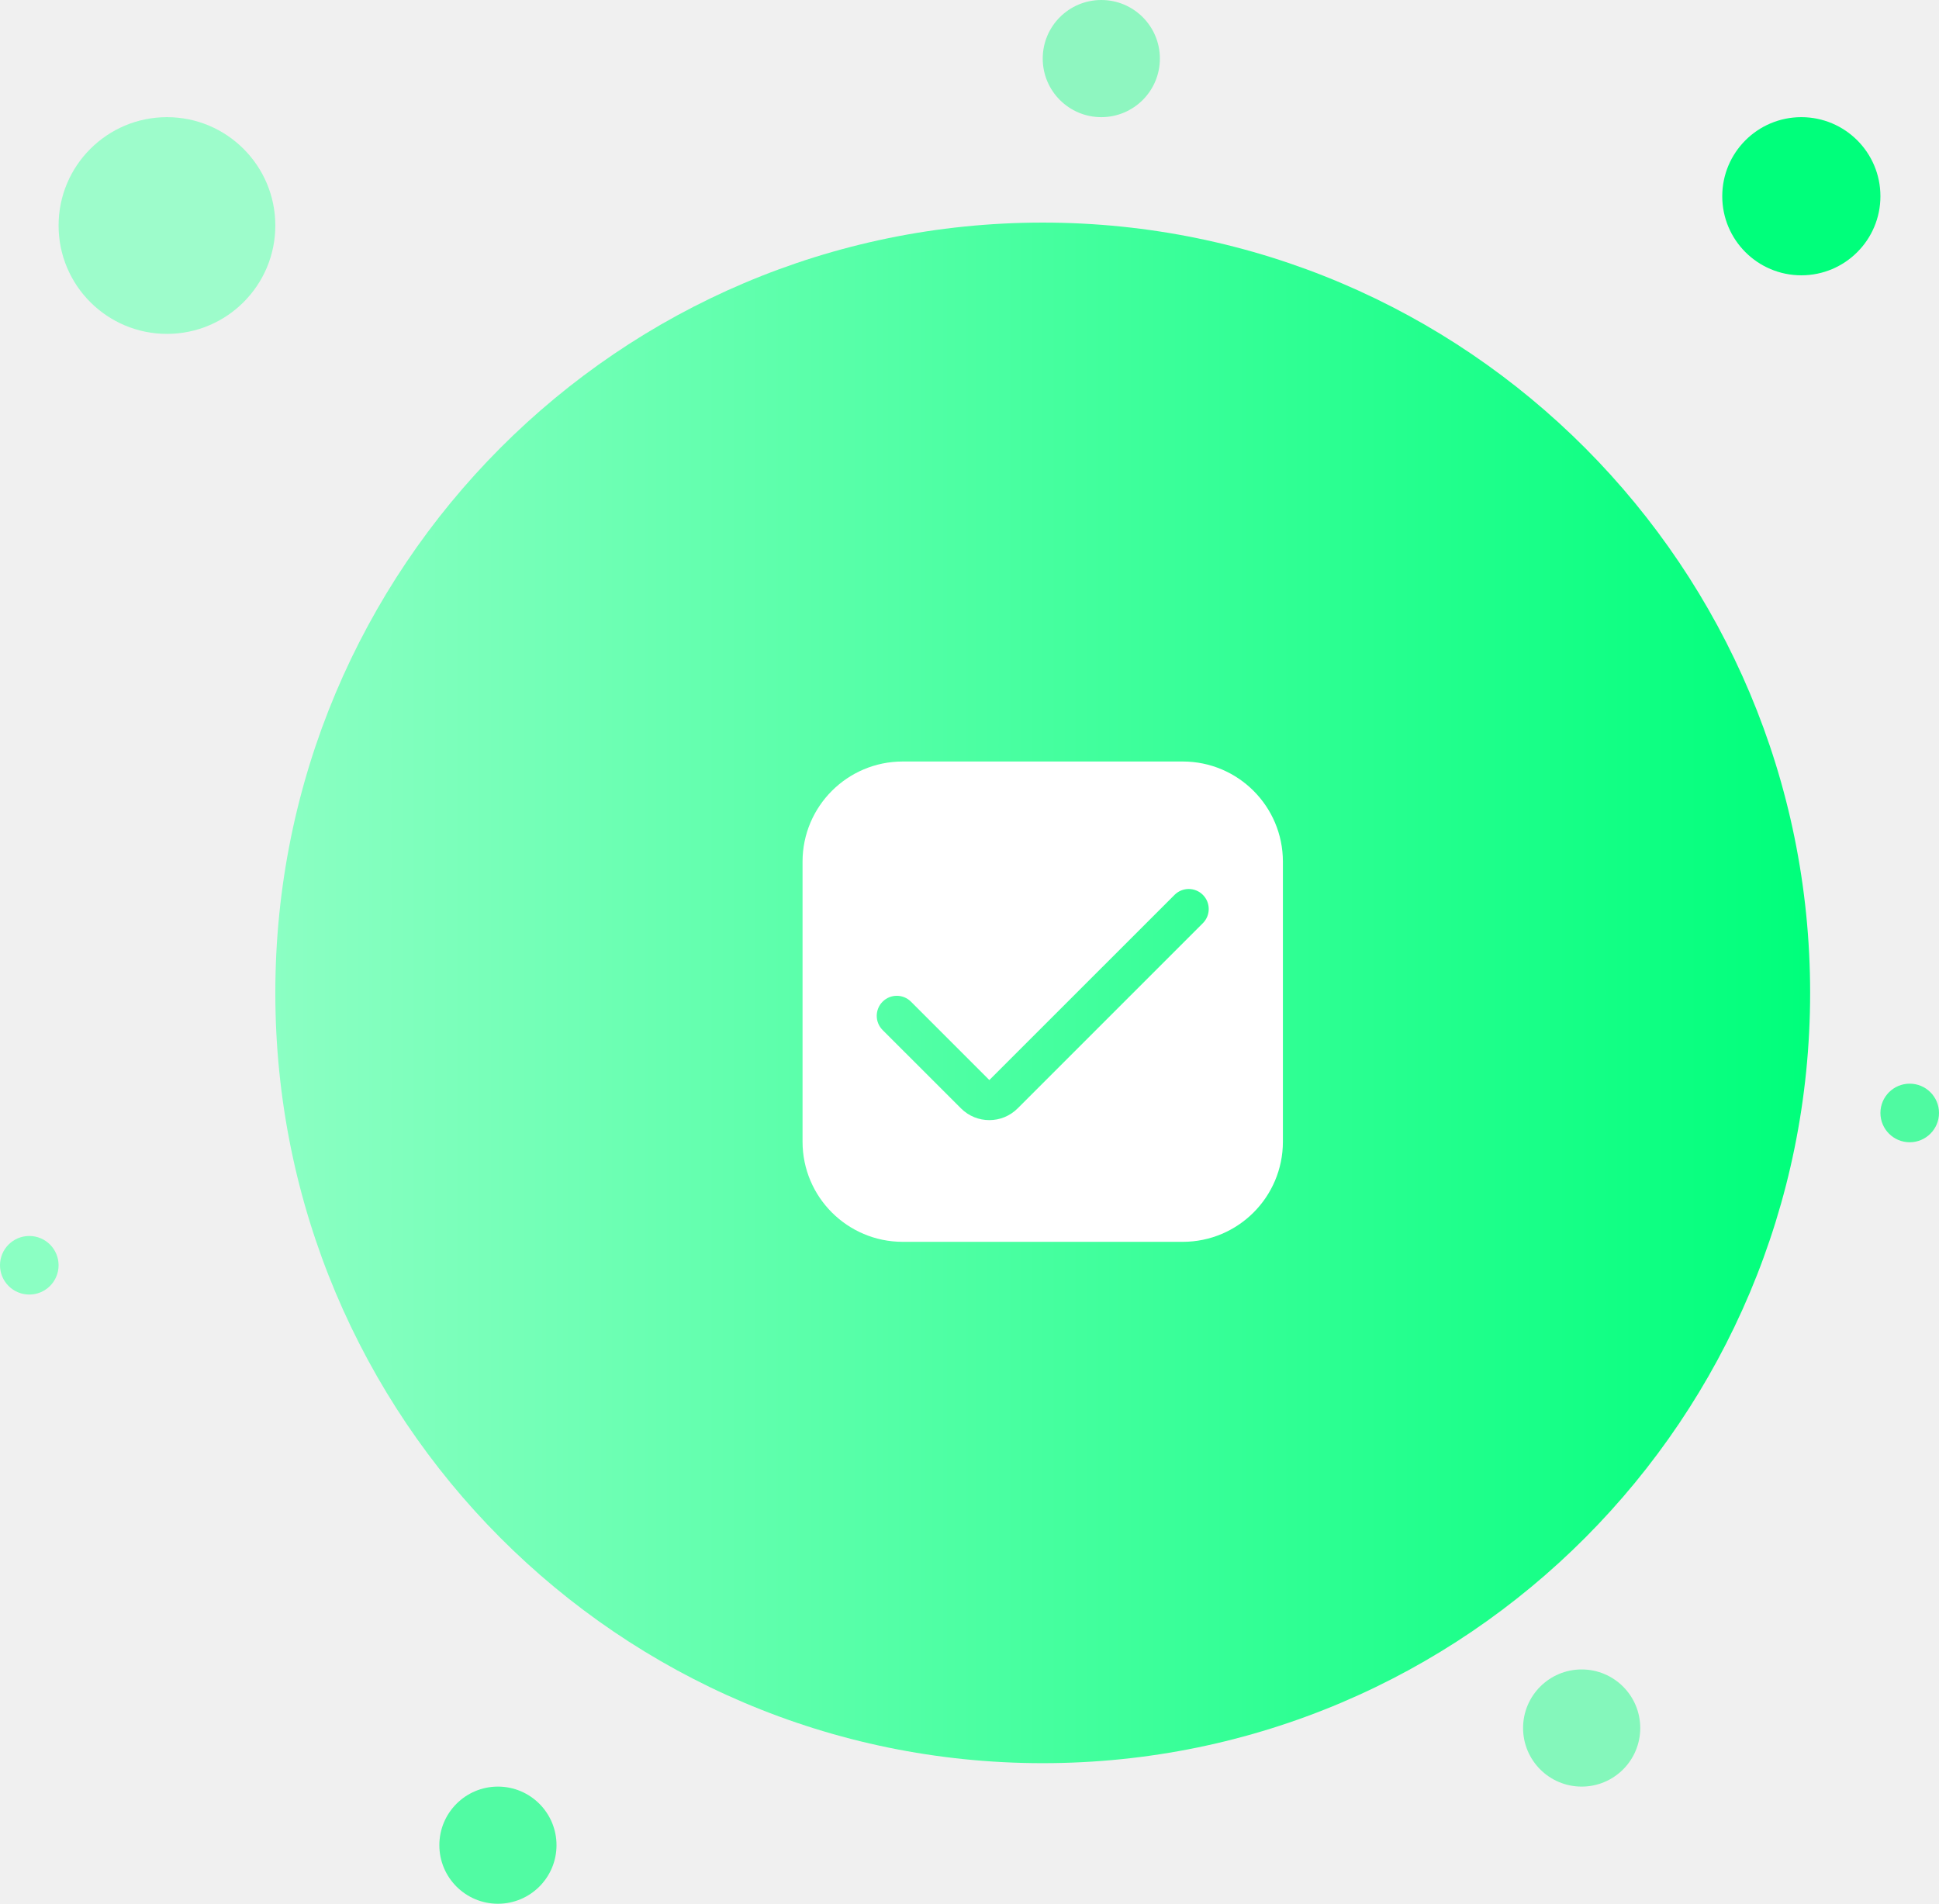
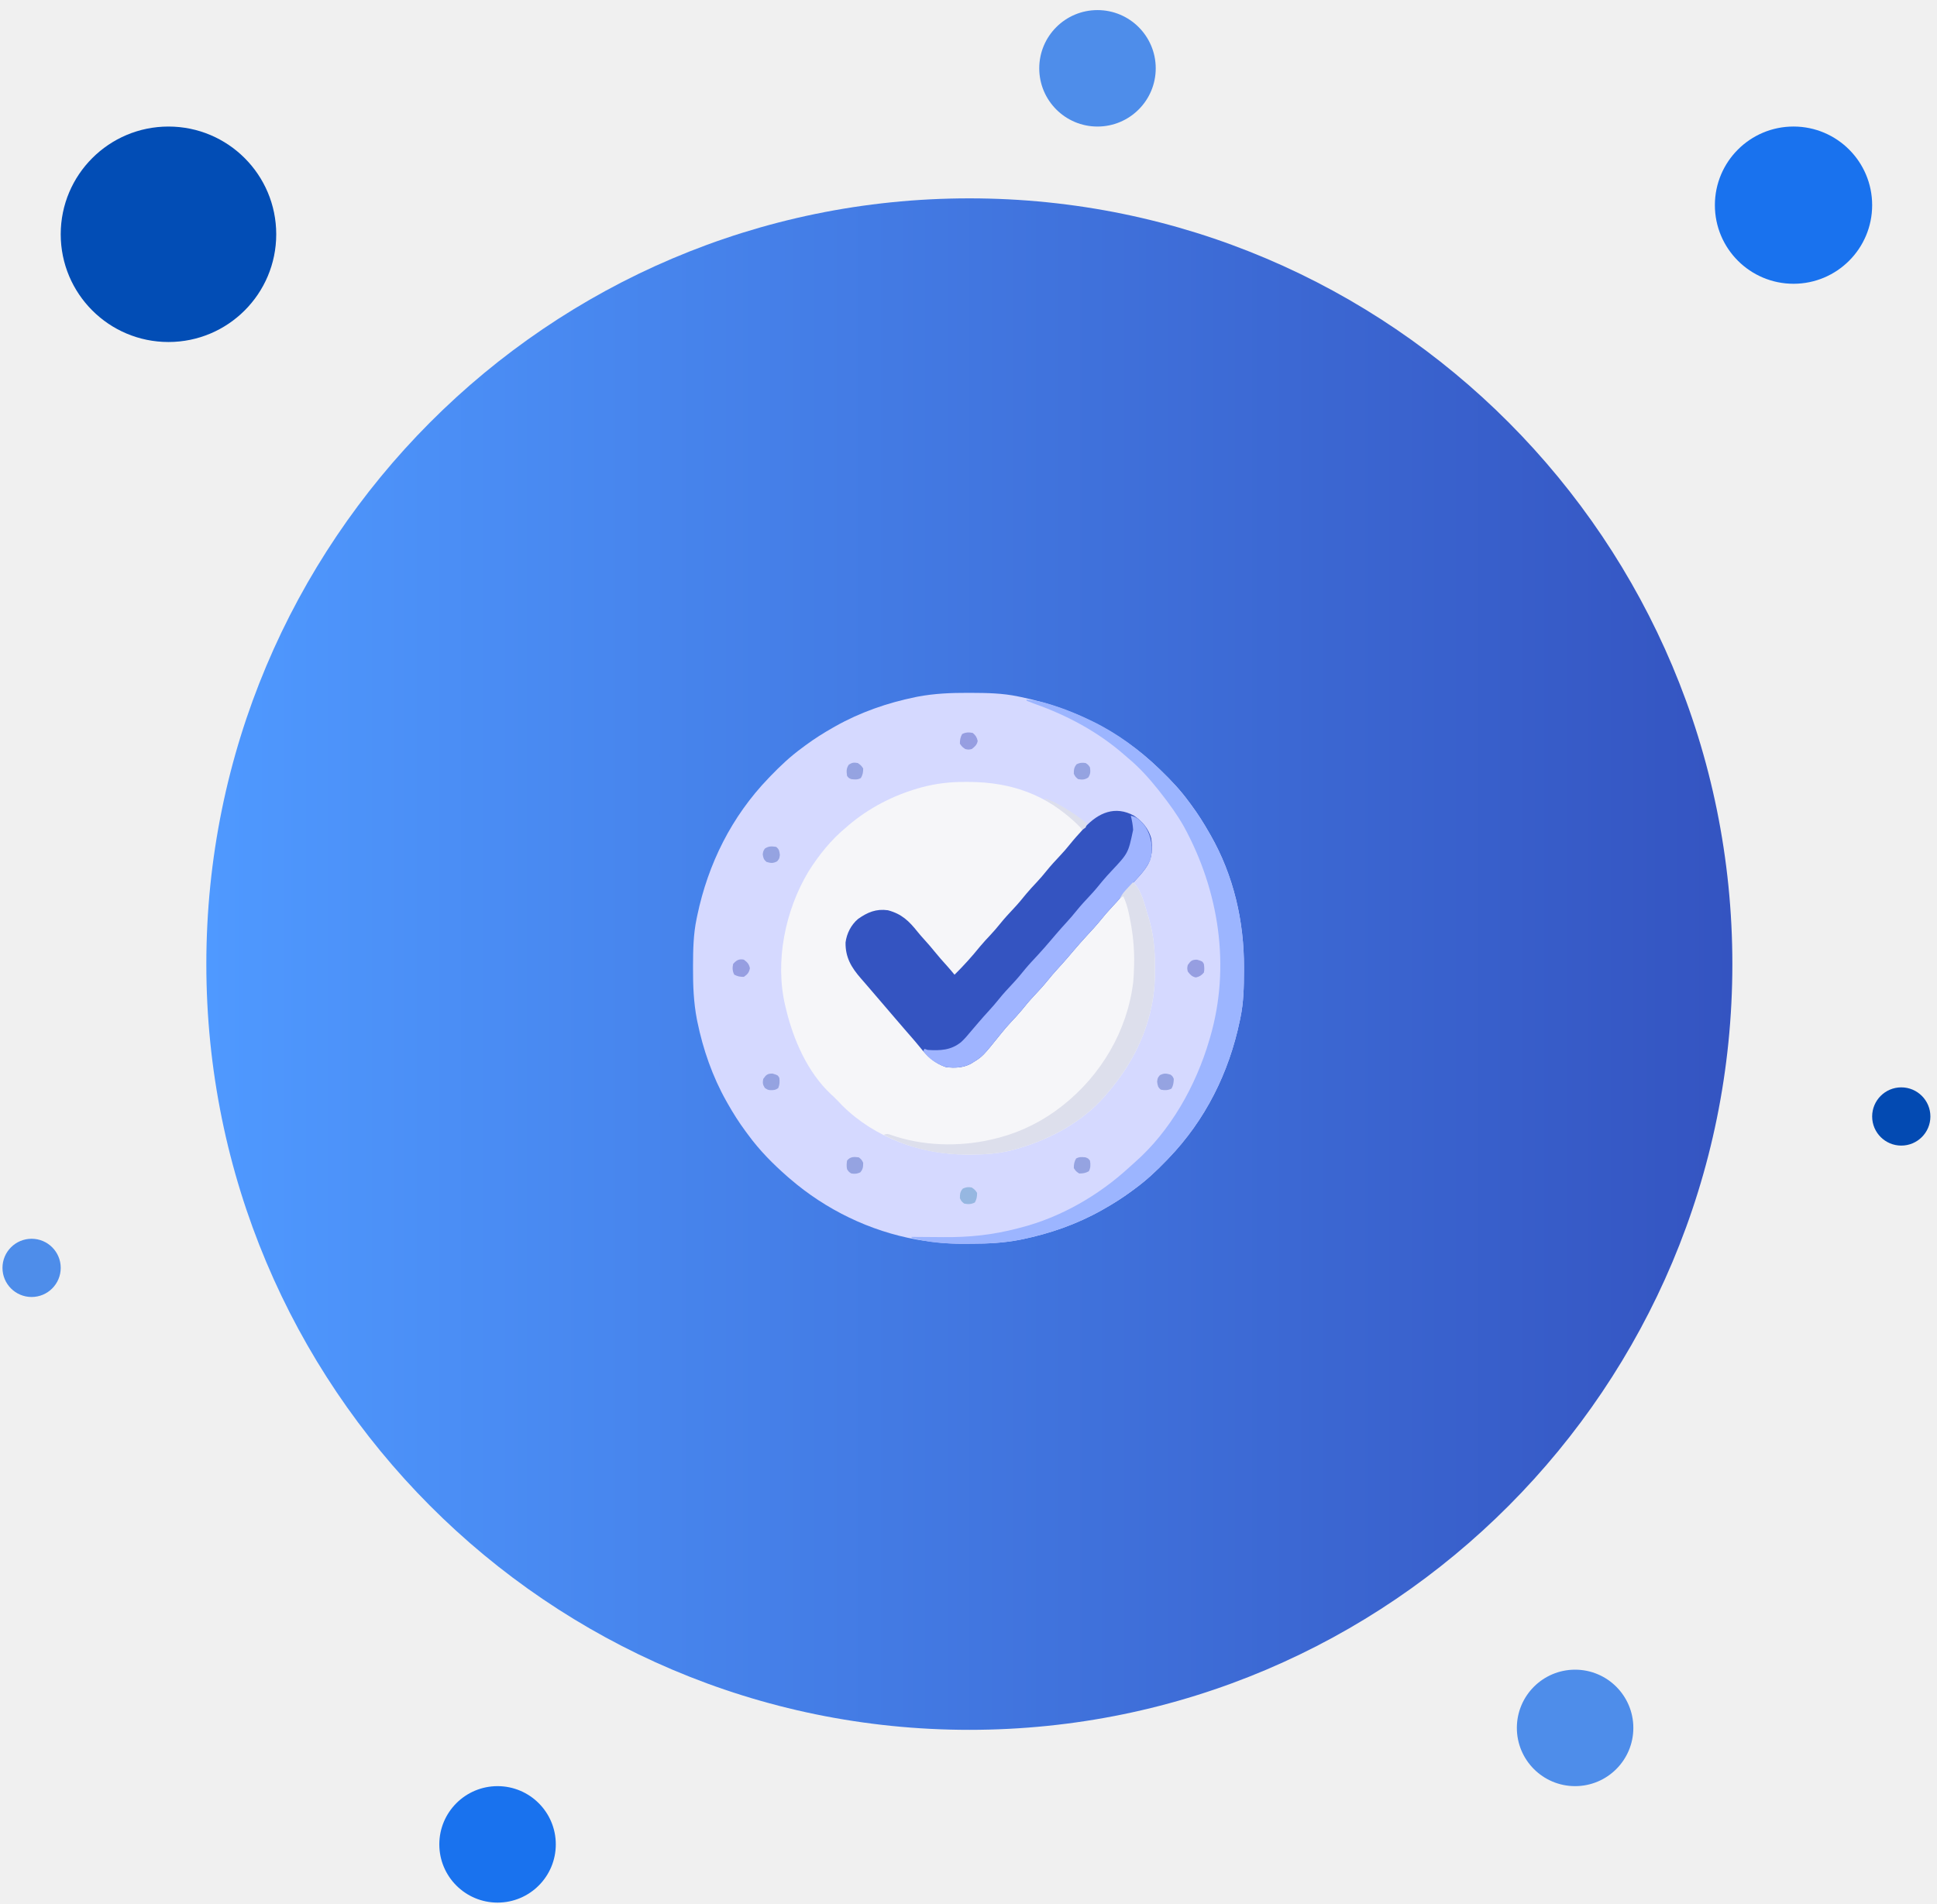
- <svg xmlns="http://www.w3.org/2000/svg" width="331" height="325" viewBox="0 0 331 325" fill="none">
-   <ellipse cx="178" cy="169.5" rx="131" ry="131.5" fill="url(#paint0_linear_1246_4713)" />
-   <circle cx="28.5" cy="38.5" r="18.5" fill="#8BFFC3" fill-opacity="0.82" />
-   <circle cx="85" cy="315" r="10" fill="#51FBA3" />
-   <circle cx="307.5" cy="33.5" r="13.5" fill="#00FF7B" />
-   <circle cx="188" cy="10" r="10" fill="#00FF7B" fill-opacity="0.41" />
-   <circle cx="326" cy="190" r="5" fill="#00FF7B" fill-opacity="0.67" />
-   <circle cx="5" cy="216" r="5" fill="#8BFFC3" />
-   <circle cx="270" cy="295" r="10" fill="#00FF7B" fill-opacity="0.45" />
-   <path d="M201.917 130H154.083C144.653 130.011 137.011 137.653 137 147.083V194.917C137.011 204.347 144.653 211.989 154.083 212H201.917C211.347 211.989 218.989 204.347 219 194.917V147.083C218.989 137.653 211.347 130.011 201.917 130ZM205.333 157.603L173.716 189.221C171.047 191.89 166.721 191.891 164.052 189.223C164.051 189.222 164.05 189.222 164.05 189.221L150.667 175.842C149.33 174.505 149.33 172.337 150.667 171C152.004 169.663 154.171 169.663 155.508 171L168.888 184.38L200.509 152.762C201.846 151.43 204.01 151.434 205.342 152.77C206.674 154.107 206.67 156.271 205.333 157.603Z" fill="white" />
+ <svg xmlns="http://www.w3.org/2000/svg" width="176" height="173" viewBox="0 0 176 173" fill="none">
+   <ellipse cx="88.077" cy="87.621" rx="69.329" ry="69.594" fill="url(#paint0_linear_1446_2174)" />
+   <circle cx="15.308" cy="21.292" r="9.791" fill="#024DB5" />
+   <circle cx="45.209" cy="167.624" r="5.292" fill="#1972EE" />
+   <circle cx="162.963" cy="18.645" r="7.145" fill="#1972EE" />
+   <circle cx="99.72" cy="6.209" r="5.292" fill="#4E8DEA" />
+   <circle cx="172.754" cy="101.47" r="2.646" fill="#034AB2" />
+   <circle cx="2.871" cy="115.23" r="2.646" fill="#4E8DEA" />
+   <circle cx="143.117" cy="157.039" r="5.292" fill="#4E8DEA" />
+   <g clip-path="url(#clip0_1446_2174)">
+     <path d="M87.963 62.969C88.063 62.97 88.162 62.97 88.265 62.97C89.691 62.975 91.091 62.999 92.492 63.293C92.588 63.312 92.683 63.332 92.781 63.352C97.506 64.34 101.801 66.48 105.285 69.836C105.382 69.928 105.382 69.928 105.48 70.023C106.407 70.916 107.261 71.824 108.02 72.863C108.103 72.976 108.187 73.088 108.271 73.201C108.861 74 109.384 74.832 109.875 75.695C109.911 75.757 109.946 75.819 109.983 75.882C112.093 79.569 113.047 83.745 113.031 87.963C113.03 88.063 113.03 88.162 113.03 88.265C113.025 89.691 113.001 91.091 112.707 92.492C112.678 92.635 112.678 92.635 112.648 92.781C111.66 97.505 109.52 101.801 106.164 105.285C106.102 105.35 106.041 105.414 105.977 105.48C105.084 106.407 104.176 107.26 103.137 108.02C103.024 108.103 102.912 108.187 102.8 108.271C102 108.861 101.17 109.386 100.305 109.875C100.236 109.914 100.167 109.954 100.096 109.994C97.836 111.266 95.378 112.12 92.84 112.64C92.77 112.654 92.7 112.669 92.627 112.684C91.194 112.956 89.776 113.034 88.32 113.031C88.033 113.031 87.746 113.033 87.459 113.035C86.153 113.04 84.893 112.922 83.606 112.707C83.439 112.679 83.439 112.679 83.269 112.651C79.044 111.892 75.035 109.941 71.789 107.141C71.716 107.079 71.644 107.017 71.569 106.953C70.25 105.8 69.012 104.554 67.981 103.137C67.897 103.024 67.813 102.912 67.73 102.8C67.14 102 66.614 101.17 66.125 100.305C66.086 100.236 66.047 100.167 66.006 100.095C64.734 97.836 63.88 95.378 63.36 92.84C63.346 92.77 63.331 92.7 63.317 92.627C63.026 91.099 62.964 89.588 62.97 88.037C62.97 87.937 62.97 87.838 62.97 87.735C62.975 86.309 63 84.909 63.293 83.508C63.312 83.413 63.332 83.317 63.352 83.219C64.34 78.495 66.481 74.199 69.836 70.715C69.898 70.65 69.96 70.586 70.023 70.52C70.916 69.593 71.824 68.74 72.863 67.981C72.976 67.897 73.088 67.813 73.201 67.729C74 67.139 74.831 66.614 75.695 66.125C75.764 66.086 75.834 66.046 75.905 66.006C78.164 64.734 80.622 63.88 83.16 63.36C83.23 63.346 83.3 63.331 83.373 63.316C84.901 63.026 86.412 62.964 87.963 62.969Z" fill="#D5D9FF" />
+     <path d="M87.805 71.063C87.883 71.063 87.961 71.063 88.042 71.064C91.975 71.088 95.036 72.245 97.926 74.871C98.127 75.079 98.246 75.234 98.352 75.5C97.786 76.213 97.192 76.887 96.572 77.552C96.151 78.003 95.75 78.469 95.35 78.939C95.25 79.056 95.15 79.173 95.05 79.29C94.999 79.35 94.949 79.409 94.897 79.47C94.584 79.835 94.265 80.194 93.939 80.548C93.629 80.885 93.334 81.228 93.048 81.585C92.65 82.079 92.224 82.539 91.789 83.001C91.394 83.422 91.028 83.86 90.667 84.311C90.36 84.68 90.032 85.029 89.703 85.38C89.401 85.704 89.114 86.036 88.836 86.383C88.186 87.192 87.47 87.955 86.731 88.684C86.128 88.038 85.545 87.385 84.99 86.696C84.78 86.44 84.561 86.194 84.338 85.949C84.03 85.611 83.735 85.266 83.447 84.912C83.374 84.823 83.302 84.733 83.227 84.642C83.097 84.482 82.968 84.323 82.84 84.162C82.204 83.395 81.419 82.915 80.419 82.793C79.605 82.758 78.81 82.946 78.18 83.483C78.101 83.556 78.022 83.628 77.942 83.703C77.877 83.703 77.813 83.703 77.746 83.703C77.719 83.757 77.692 83.812 77.664 83.868C77.586 84.024 77.507 84.18 77.428 84.335C77.386 84.419 77.344 84.502 77.301 84.588C77.258 84.672 77.216 84.756 77.172 84.842C76.777 85.667 76.93 86.556 77.215 87.397C77.461 87.941 77.835 88.344 78.234 88.781C78.387 88.956 78.539 89.132 78.69 89.308C78.852 89.497 79.016 89.685 79.179 89.872C79.486 90.225 79.792 90.58 80.096 90.936C80.144 90.992 80.192 91.048 80.241 91.106C80.338 91.218 80.434 91.331 80.531 91.444C80.774 91.728 81.018 92.013 81.262 92.297C81.359 92.411 81.457 92.525 81.555 92.639C81.603 92.695 81.651 92.751 81.701 92.81C82.141 93.322 82.141 93.322 82.287 93.493C82.385 93.607 82.482 93.72 82.579 93.833C82.832 94.128 83.085 94.424 83.337 94.72C83.389 94.782 83.441 94.843 83.495 94.906C83.594 95.022 83.693 95.139 83.791 95.255C84.367 95.931 84.367 95.931 85.07 96.466C85.133 96.504 85.195 96.543 85.26 96.583C86.037 97.002 86.904 97.031 87.753 96.791C88.476 96.5 88.984 96.149 89.465 95.532C89.822 95.086 90.196 94.665 90.588 94.25C91.04 93.77 91.464 93.278 91.876 92.763C92.183 92.394 92.511 92.045 92.84 91.695C93.142 91.37 93.429 91.038 93.707 90.692C94.1 90.201 94.523 89.746 94.953 89.288C95.348 88.867 95.714 88.43 96.075 87.979C96.434 87.547 96.819 87.14 97.202 86.729C97.622 86.278 98.024 85.812 98.424 85.343C98.524 85.225 98.624 85.108 98.724 84.991C98.775 84.932 98.825 84.873 98.877 84.812C99.19 84.446 99.509 84.088 99.835 83.734C100.146 83.394 100.444 83.049 100.732 82.69C101.116 82.214 101.523 81.766 101.94 81.319C102.284 80.95 102.618 80.575 102.942 80.188C103.705 80.822 104.001 82.246 104.284 83.154C104.312 83.24 104.339 83.326 104.368 83.415C104.792 84.828 104.944 86.24 104.933 87.71C104.931 87.951 104.933 88.192 104.935 88.433C104.937 89.866 104.747 91.257 104.339 92.633C104.314 92.717 104.29 92.802 104.264 92.889C103.462 95.537 102.048 97.775 100.207 99.816C100.141 99.89 100.075 99.963 100.007 100.038C97.904 102.245 95.024 103.703 92.114 104.486C92.043 104.505 91.972 104.524 91.9 104.543C90.621 104.869 89.367 104.934 88.055 104.931C87.968 104.931 87.882 104.931 87.793 104.931C83.674 104.916 79.489 103.416 76.525 100.47C76.411 100.35 76.297 100.23 76.184 100.109C76.103 100.029 76.023 99.948 75.94 99.865C75.859 99.785 75.778 99.704 75.695 99.621C75.643 99.574 75.591 99.528 75.537 99.48C73.367 97.468 72.06 94.445 71.399 91.613C71.383 91.548 71.367 91.483 71.35 91.416C70.389 87.382 71.345 82.741 73.448 79.229C74.376 77.741 75.513 76.324 76.867 75.207C76.943 75.141 77.018 75.076 77.096 75.008C78.946 73.431 81.162 72.29 83.496 71.624C83.592 71.596 83.592 71.596 83.69 71.568C85.056 71.197 86.394 71.051 87.805 71.063Z" fill="#F6F6F9" />
+     <path d="M103.039 74.133C103.794 74.651 104.344 75.296 104.602 76.184C104.731 77.059 104.709 77.966 104.211 78.723C104.172 78.784 104.133 78.844 104.092 78.907C103.759 79.382 103.359 79.8 102.965 80.224C102.669 80.542 102.389 80.868 102.117 81.207C101.742 81.674 101.343 82.111 100.934 82.547C100.629 82.874 100.34 83.208 100.061 83.557C99.637 84.084 99.181 84.577 98.72 85.072C98.3 85.523 97.898 85.989 97.498 86.458C97.398 86.575 97.298 86.693 97.198 86.81C97.147 86.869 97.097 86.928 97.045 86.989C96.732 87.355 96.413 87.713 96.087 88.067C95.778 88.404 95.482 88.748 95.196 89.105C94.798 89.599 94.372 90.059 93.938 90.52C93.543 90.942 93.176 91.379 92.815 91.83C92.508 92.2 92.18 92.548 91.851 92.899C91.549 93.224 91.262 93.555 90.985 93.902C89.287 96.015 89.287 96.015 88.397 96.563C88.335 96.602 88.274 96.641 88.211 96.68C87.485 97.055 86.75 97.077 85.949 96.984C84.91 96.631 84.239 95.99 83.567 95.15C83.286 94.8 82.991 94.461 82.696 94.122C82.587 93.996 82.477 93.871 82.368 93.745C82.314 93.683 82.26 93.621 82.204 93.556C81.951 93.266 81.701 92.974 81.451 92.681C81.403 92.625 81.355 92.569 81.306 92.512C81.209 92.399 81.112 92.286 81.016 92.173C80.821 91.946 80.627 91.719 80.432 91.491C80.285 91.321 80.139 91.15 79.993 90.979C79.747 90.692 79.501 90.406 79.255 90.119C79.108 89.948 78.963 89.778 78.817 89.607C78.622 89.38 78.426 89.154 78.229 88.929C77.357 87.931 76.805 87.011 76.829 85.651C76.938 84.826 77.332 84.054 77.967 83.516C78.826 82.91 79.609 82.579 80.676 82.727C81.932 83.06 82.594 83.706 83.382 84.697C83.595 84.96 83.817 85.211 84.045 85.461C84.349 85.795 84.64 86.135 84.924 86.486C85.284 86.931 85.66 87.358 86.045 87.781C86.281 88.044 86.507 88.312 86.731 88.586C87.55 87.776 88.319 86.927 89.041 86.029C89.349 85.658 89.678 85.308 90.008 84.956C90.31 84.632 90.597 84.3 90.875 83.953C91.268 83.463 91.691 83.007 92.121 82.55C92.516 82.129 92.882 81.691 93.243 81.24C93.551 80.87 93.879 80.522 94.207 80.171C94.51 79.847 94.796 79.515 95.074 79.168C95.467 78.678 95.89 78.222 96.321 77.764C96.634 77.43 96.931 77.091 97.216 76.733C97.595 76.262 97.996 75.815 98.406 75.372C98.466 75.306 98.526 75.241 98.588 75.174C99.811 73.867 101.324 73.194 103.039 74.133Z" fill="#3454C1" />
+     <path d="M93.273 63.586C94.032 63.628 94.717 63.792 95.44 64.019C95.55 64.054 95.661 64.088 95.774 64.124C96.897 64.484 97.971 64.934 99.035 65.441C99.147 65.494 99.147 65.494 99.26 65.549C101.483 66.623 103.511 68.127 105.285 69.836C105.382 69.928 105.382 69.928 105.48 70.023C106.407 70.916 107.26 71.824 108.02 72.863C108.103 72.976 108.187 73.088 108.271 73.201C108.861 74 109.384 74.832 109.875 75.695C109.911 75.757 109.946 75.819 109.983 75.882C112.093 79.569 113.047 83.745 113.031 87.963C113.03 88.063 113.03 88.162 113.03 88.265C113.025 89.691 113.001 91.091 112.707 92.492C112.678 92.635 112.678 92.635 112.648 92.781C111.66 97.505 109.52 101.801 106.164 105.285C106.102 105.35 106.041 105.414 105.977 105.48C105.084 106.407 104.176 107.26 103.137 108.02C103.024 108.103 102.912 108.187 102.799 108.271C102 108.861 101.169 109.386 100.305 109.875C100.236 109.914 100.167 109.954 100.095 109.994C97.836 111.266 95.378 112.12 92.84 112.64C92.77 112.654 92.7 112.669 92.627 112.683C91.194 112.956 89.776 113.034 88.32 113.031C88.032 113.031 87.746 113.033 87.459 113.035C85.891 113.041 84.343 112.917 82.824 112.512C82.824 112.479 82.824 112.447 82.824 112.414C82.918 112.415 82.918 112.415 83.013 112.416C83.674 112.423 84.335 112.427 84.996 112.43C85.241 112.432 85.486 112.434 85.731 112.436C88.065 112.46 90.237 112.232 92.492 111.633C92.562 111.615 92.632 111.597 92.705 111.579C96.374 110.642 99.838 108.641 102.614 106.083C102.768 105.941 102.925 105.8 103.083 105.662C106.35 102.806 108.665 98.668 109.875 94.543C109.903 94.45 109.93 94.358 109.958 94.262C111.831 87.83 110.761 80.957 107.579 75.132C106.969 74.051 106.247 73.057 105.48 72.082C105.407 71.988 105.334 71.894 105.259 71.797C104.419 70.742 103.497 69.717 102.453 68.859C102.364 68.781 102.274 68.703 102.182 68.622C99.774 66.513 96.956 65.002 93.946 63.945C93.719 63.864 93.496 63.775 93.273 63.684C93.273 63.651 93.273 63.619 93.273 63.586Z" fill="#9CB5FF" />
+     <path d="M102.746 74.133C103.344 74.24 103.756 74.684 104.095 75.166C104.647 76.075 104.786 77.077 104.535 78.121C104.443 78.338 104.34 78.526 104.211 78.723C104.172 78.784 104.133 78.844 104.092 78.907C103.759 79.382 103.359 79.8 102.965 80.224C102.669 80.542 102.389 80.868 102.117 81.207C101.742 81.674 101.343 82.111 100.934 82.547C100.629 82.874 100.34 83.208 100.061 83.557C99.637 84.084 99.181 84.577 98.72 85.072C98.3 85.523 97.898 85.989 97.498 86.458C97.398 86.575 97.298 86.693 97.198 86.81C97.147 86.869 97.097 86.928 97.045 86.989C96.732 87.355 96.413 87.713 96.087 88.067C95.778 88.404 95.482 88.748 95.196 89.105C94.798 89.599 94.372 90.059 93.938 90.52C93.543 90.942 93.176 91.379 92.815 91.83C92.508 92.2 92.18 92.548 91.852 92.899C91.549 93.224 91.262 93.555 90.985 93.902C89.288 96.015 89.288 96.015 88.397 96.563C88.335 96.602 88.274 96.641 88.211 96.68C87.485 97.055 86.75 97.076 85.949 96.984C85.137 96.708 84.38 96.243 83.898 95.519C83.947 95.423 83.947 95.423 83.996 95.324C84.093 95.356 84.189 95.389 84.289 95.422C85.442 95.489 86.394 95.462 87.328 94.71C87.649 94.419 87.919 94.095 88.195 93.762C88.384 93.539 88.573 93.318 88.763 93.096C88.813 93.037 88.864 92.978 88.916 92.917C89.229 92.552 89.548 92.193 89.874 91.839C90.183 91.502 90.479 91.159 90.765 90.802C91.163 90.308 91.589 89.847 92.023 89.386C92.418 88.965 92.784 88.528 93.145 88.077C93.504 87.645 93.889 87.237 94.272 86.827C94.692 86.376 95.094 85.909 95.494 85.44C95.594 85.323 95.694 85.206 95.794 85.089C95.845 85.029 95.895 84.97 95.947 84.909C96.26 84.544 96.579 84.185 96.905 83.831C97.215 83.494 97.51 83.151 97.796 82.794C98.194 82.3 98.62 81.84 99.055 81.378C99.45 80.957 99.816 80.519 100.177 80.068C100.437 79.755 100.71 79.459 100.988 79.162C102.515 77.536 102.515 77.536 102.958 75.421C102.935 74.98 102.852 74.561 102.746 74.133Z" fill="#9FB4FF" />
+     <path d="M102.941 80.188C103.705 80.822 104.001 82.246 104.284 83.154C104.325 83.283 104.325 83.283 104.367 83.415C104.792 84.828 104.944 86.24 104.933 87.71C104.931 87.951 104.933 88.192 104.935 88.433C104.937 89.866 104.747 91.257 104.339 92.633C104.302 92.76 104.302 92.76 104.264 92.889C103.461 95.537 102.048 97.775 100.207 99.816C100.141 99.889 100.075 99.963 100.007 100.038C97.904 102.244 95.023 103.703 92.114 104.486C92.008 104.514 92.008 104.514 91.9 104.543C90.621 104.869 89.367 104.934 88.055 104.931C87.968 104.931 87.882 104.931 87.792 104.931C85.141 104.921 82.658 104.36 80.285 103.137C80.606 103.03 80.656 103.042 80.959 103.147C81.034 103.173 81.11 103.198 81.189 103.224C81.271 103.252 81.354 103.279 81.439 103.308C84.366 104.219 87.681 104.211 90.637 103.43C90.715 103.409 90.794 103.389 90.875 103.368C92.85 102.836 94.79 101.855 96.398 100.598C96.453 100.555 96.508 100.512 96.564 100.469C100.048 97.716 102.432 93.689 102.967 89.254C103.011 88.803 103.029 88.354 103.039 87.902C103.041 87.837 103.043 87.771 103.045 87.704C103.089 86.17 102.926 84.69 102.606 83.19C102.576 83.049 102.576 83.049 102.545 82.905C102.43 82.393 102.287 81.932 102.062 81.457C101.966 81.522 101.869 81.586 101.77 81.652C101.927 81.272 102.187 80.997 102.465 80.7C102.534 80.626 102.534 80.626 102.604 80.55C102.716 80.429 102.829 80.308 102.941 80.188Z" fill="#DDDFEC" />
+     <path d="M88.293 107.922C88.58 108.123 88.58 108.123 88.781 108.41C88.781 108.754 88.745 108.981 88.58 109.283C88.266 109.455 87.952 109.459 87.609 109.387C87.359 109.185 87.359 109.185 87.219 108.898C87.219 108.526 87.233 108.31 87.481 108.026C87.784 107.887 87.963 107.868 88.293 107.922Z" fill="#96B7E1" />
+     <path d="M108.764 87.219C109.252 87.363 109.252 87.363 109.387 87.609C109.425 87.911 109.449 88.102 109.387 88.391C109.153 88.657 108.999 88.759 108.654 88.836C108.289 88.754 108.146 88.587 107.922 88.293C107.861 88 107.861 88 107.922 87.707C108.186 87.331 108.297 87.219 108.764 87.219Z" fill="#969EE1" />
+     <path d="M67.59 87.219C67.909 87.46 68.057 87.605 68.139 88C68.055 88.402 67.924 88.546 67.59 88.781C67.246 88.781 67.019 88.745 66.717 88.58C66.545 88.266 66.54 87.951 66.613 87.609C66.903 87.278 67.15 87.12 67.59 87.219Z" fill="#969EE1" />
+     <path d="M88.391 66.613C88.657 66.847 88.759 67.001 88.836 67.346C88.754 67.711 88.587 67.854 88.293 68.078C88 68.139 88 68.139 87.707 68.078C87.42 67.877 87.42 67.877 87.219 67.59C87.219 67.246 87.255 67.019 87.42 66.717C87.734 66.545 88.049 66.54 88.391 66.613Z" fill="#969EE1" />
+     <path d="M70.519 76.965C70.803 77.186 70.81 77.341 70.861 77.697C70.812 78.039 70.812 78.039 70.611 78.283C70.235 78.475 70.042 78.451 69.64 78.332C69.388 78.112 69.353 77.98 69.305 77.648C69.347 77.356 69.347 77.356 69.494 77.124C69.862 76.884 70.084 76.91 70.519 76.965Z" fill="#95A3E1" />
+     <path d="M78.039 105.188C78.283 105.389 78.283 105.389 78.43 105.676C78.43 106.048 78.415 106.264 78.167 106.549C77.87 106.685 77.68 106.7 77.356 106.652C77.124 106.506 77.124 106.506 76.965 106.262C76.908 105.972 76.926 105.783 76.965 105.48C77.251 105.114 77.6 105.125 78.039 105.188Z" fill="#95A3E1" />
+     <path d="M70.19 97.57C70.672 97.713 70.672 97.713 70.812 97.961C70.85 98.31 70.849 98.556 70.715 98.883C70.461 99.081 70.245 99.09 69.928 99.073C69.738 99.035 69.738 99.035 69.494 98.876C69.301 98.57 69.282 98.415 69.348 98.059C69.612 97.682 69.723 97.57 70.19 97.57Z" fill="#95A3E1" />
+     <path d="M77.942 69.348C78.228 69.549 78.228 69.549 78.43 69.836C78.43 70.182 78.396 70.409 78.222 70.709C77.927 70.876 77.687 70.847 77.356 70.812C77.118 70.715 77.118 70.715 76.965 70.519C76.91 70.084 76.884 69.862 77.124 69.494C77.43 69.301 77.585 69.282 77.942 69.348Z" fill="#95A3E1" />
+     <path d="M98.644 105.187C98.883 105.285 98.883 105.285 99.035 105.48C99.099 105.827 99.103 106.139 98.931 106.451C98.63 106.616 98.402 106.652 98.059 106.652C97.766 106.457 97.766 106.457 97.57 106.164C97.57 105.818 97.604 105.591 97.778 105.291C98.073 105.124 98.313 105.153 98.644 105.187Z" fill="#95A3E1" />
+     <path d="M106.359 97.668C106.555 97.827 106.555 97.827 106.652 98.059C106.641 98.39 106.611 98.639 106.451 98.931C106.139 99.103 105.827 99.099 105.48 99.035C105.197 98.814 105.19 98.659 105.139 98.303C105.188 97.961 105.188 97.961 105.389 97.717C105.765 97.525 105.958 97.549 106.359 97.668Z" fill="#95A3E1" />
+     <path d="M98.644 69.348C98.876 69.5 98.876 69.5 99.035 69.738C99.09 70.123 99.094 70.33 98.883 70.66C98.55 70.873 98.348 70.875 97.961 70.812C97.717 70.611 97.717 70.611 97.57 70.324C97.57 69.952 97.585 69.736 97.833 69.451C98.13 69.315 98.32 69.3 98.644 69.348Z" fill="#95A3E1" />
+     <path d="M94.934 72.57C95.443 72.719 95.883 72.942 96.344 73.199C96.42 73.241 96.496 73.283 96.574 73.327C97.343 73.763 98.045 74.275 98.742 74.816C98.712 74.999 98.712 74.999 98.644 75.207C98.548 75.272 98.451 75.336 98.352 75.402C98.275 75.319 98.275 75.319 98.196 75.233C97.676 74.689 97.13 74.217 96.533 73.76C96.464 73.708 96.395 73.655 96.325 73.601C95.921 73.298 95.51 73.021 95.076 72.763C95.029 72.732 94.982 72.7 94.934 72.668C94.934 72.636 94.934 72.603 94.934 72.57Z" fill="#DDDFEC" />
+   </g>
  <defs>
-     <linearGradient id="paint0_linear_1246_4713" x1="47" y1="169" x2="309" y2="169" gradientUnits="userSpaceOnUse">
-       <stop stop-color="#8BFFC3" />
-       <stop offset="1" stop-color="#00FF7B" />
+     <linearGradient id="paint0_linear_1446_2174" x1="18.748" y1="87.356" x2="157.406" y2="87.356" gradientUnits="userSpaceOnUse">
+       <stop stop-color="#4F99FF" />
+       <stop offset="1" stop-color="#3454C1" />
    </linearGradient>
+     <clipPath id="clip0_1446_2174">
+       <rect width="50" height="50" fill="white" transform="translate(63 63)" />
+     </clipPath>
  </defs>
</svg>
